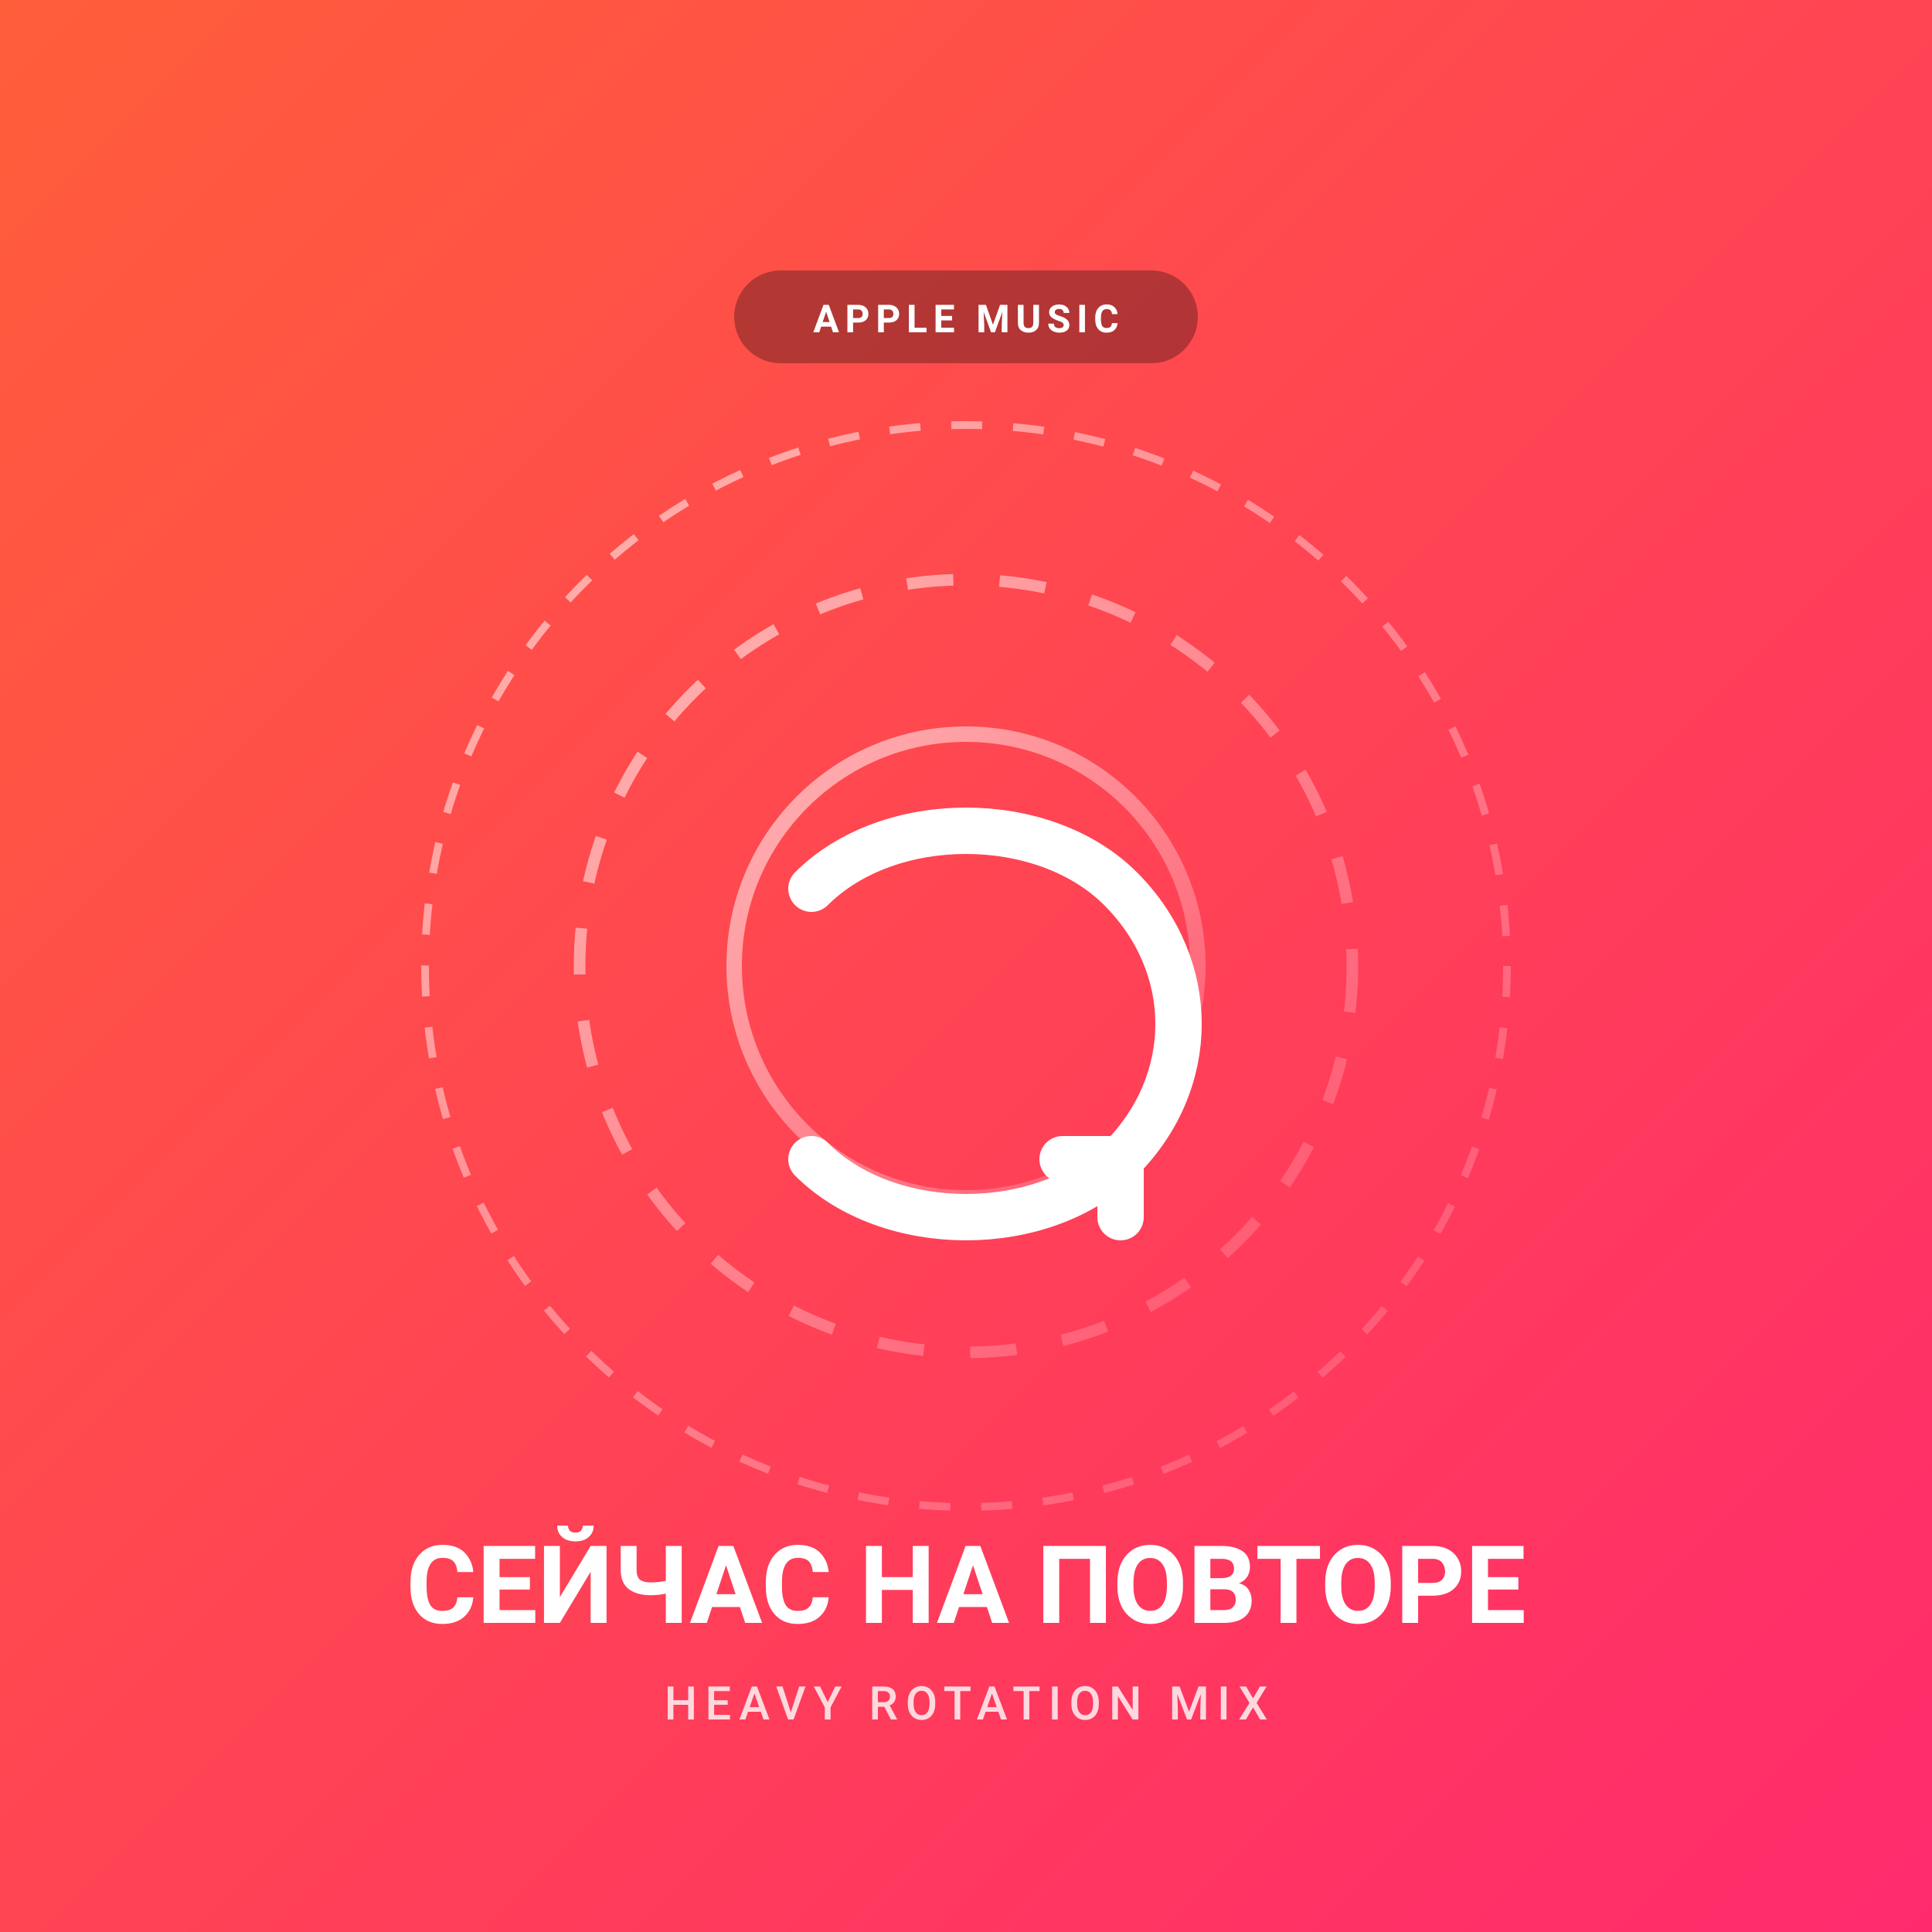
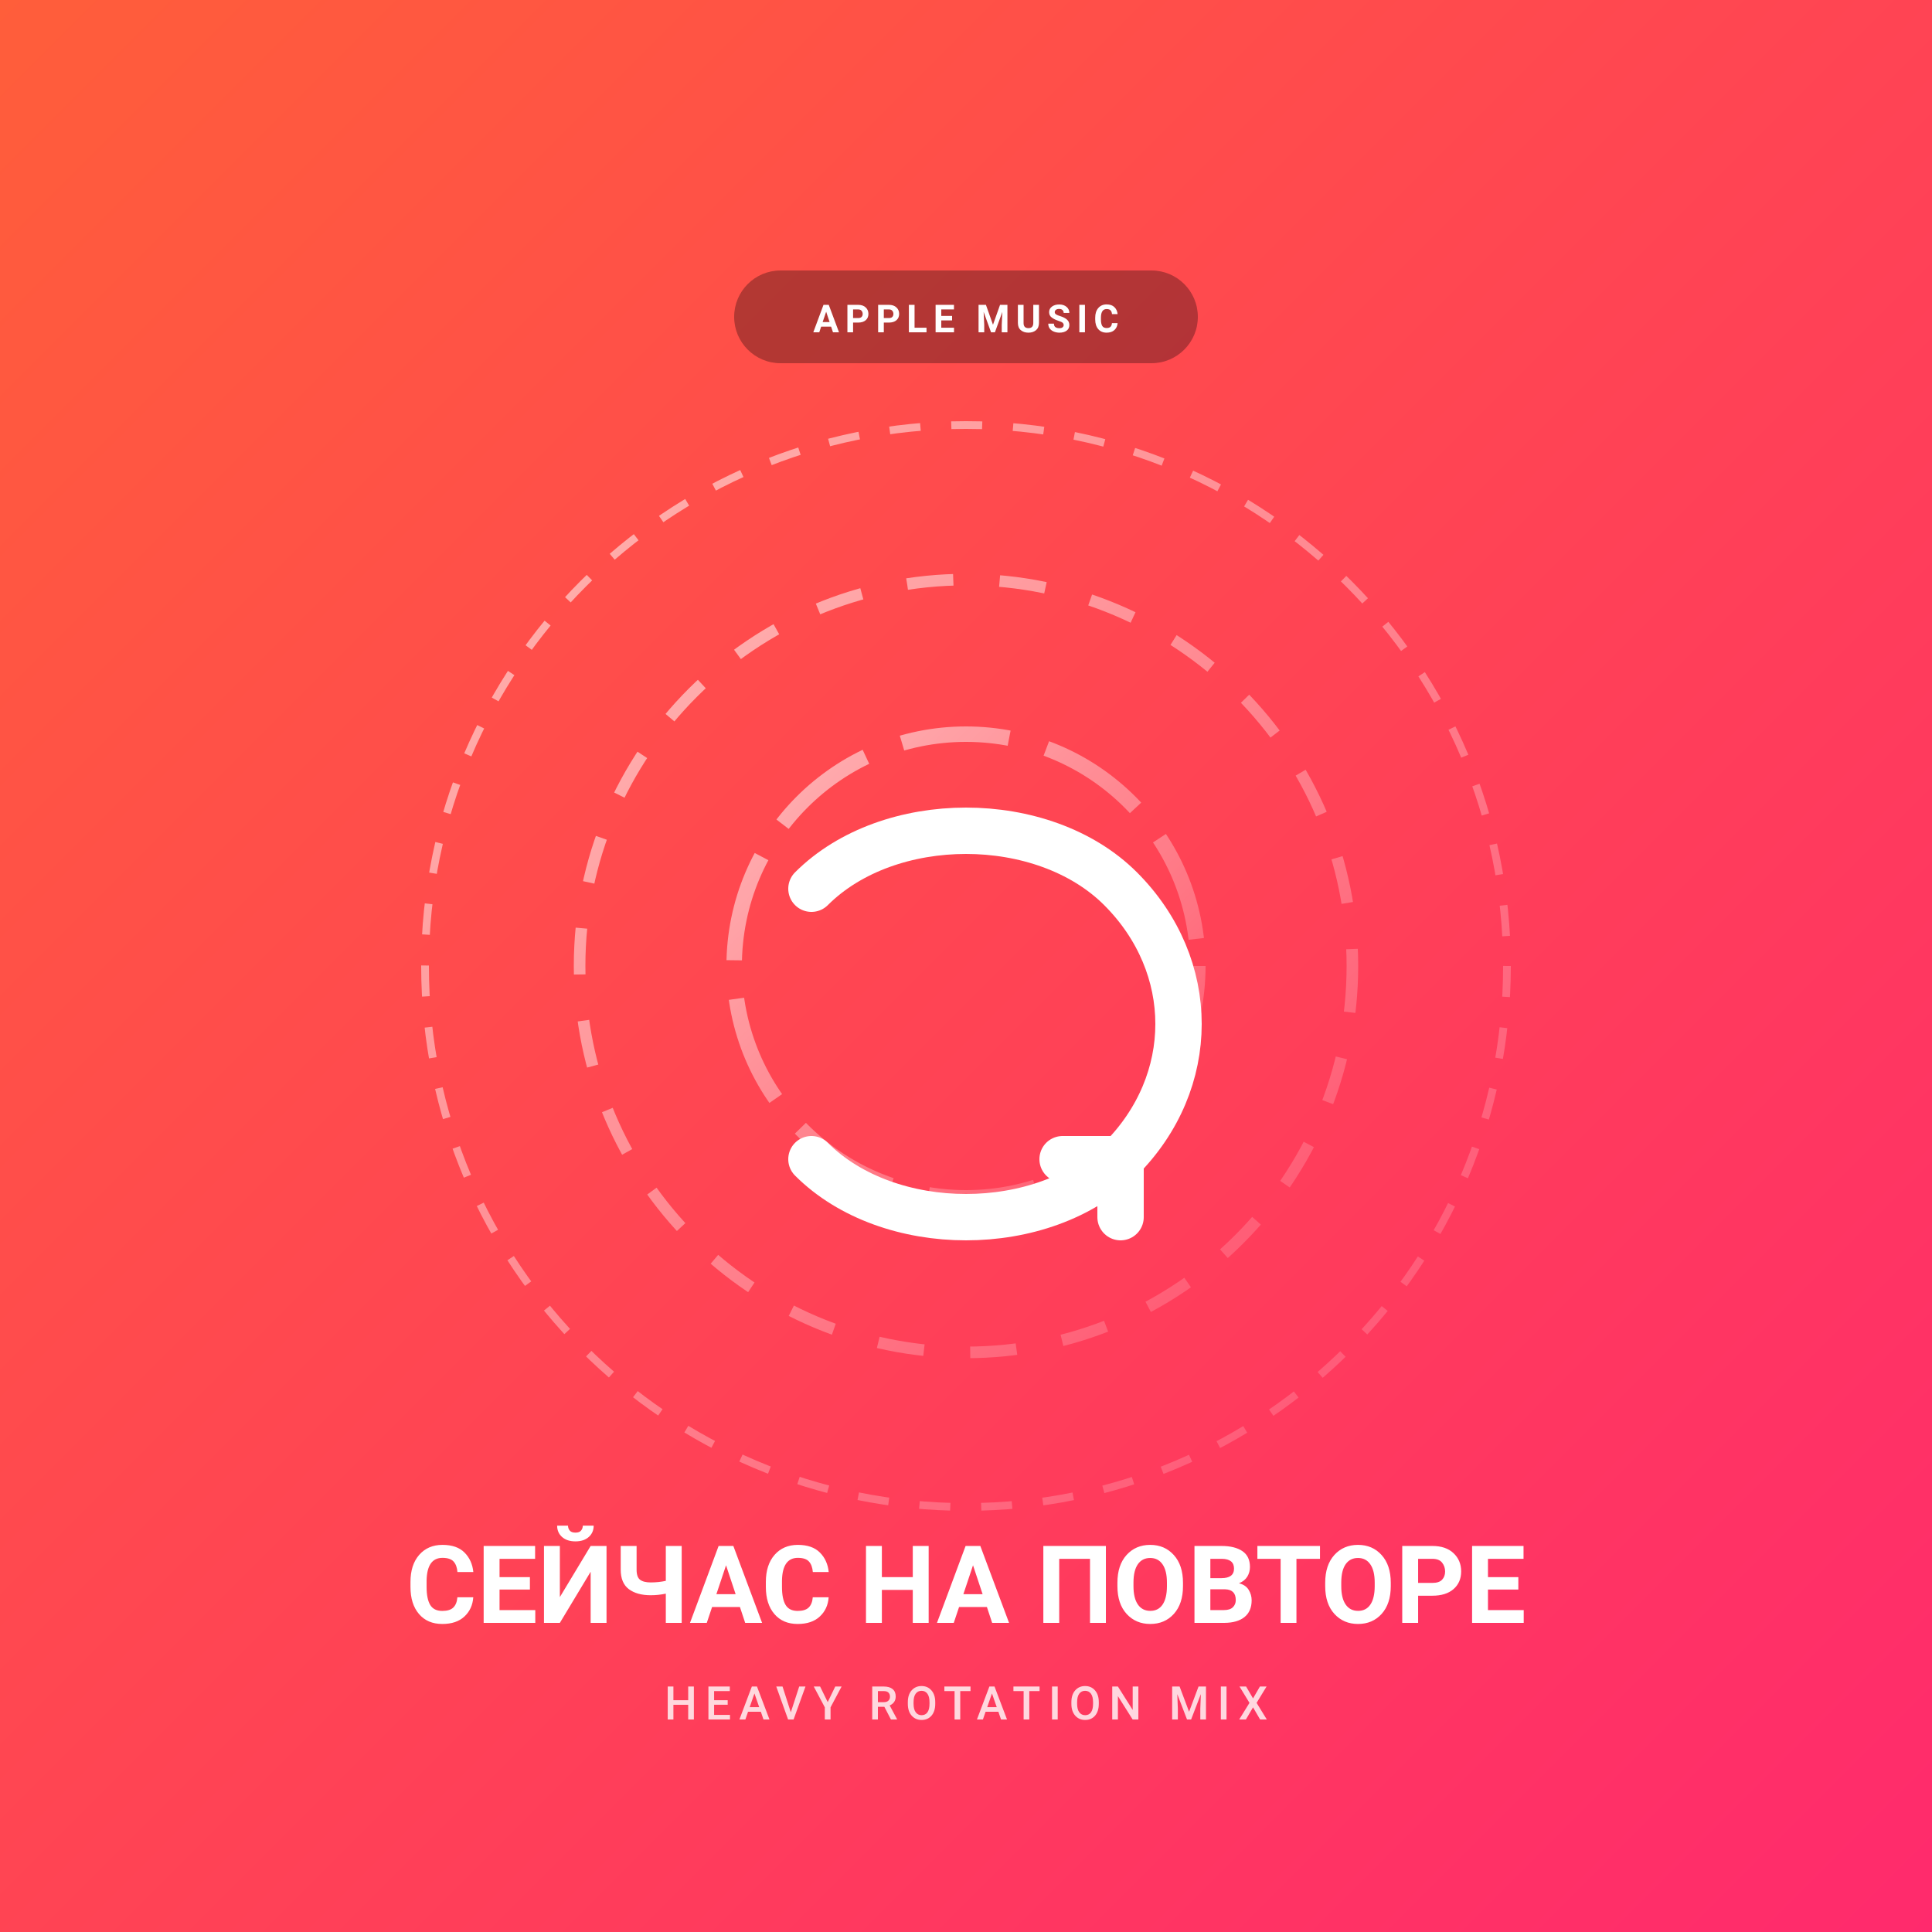
<svg xmlns="http://www.w3.org/2000/svg" viewBox="0 0 500 500">
  <defs>
    <linearGradient id="bg" x1="0%" y1="0%" x2="100%" y2="100%">
      <stop offset="0%" stop-color="#FF5E3A" />
      <stop offset="100%" stop-color="#FF2A6D" />
    </linearGradient>
    <linearGradient id="ring" x1="0%" y1="0%" x2="100%" y2="100%">
      <stop offset="0%" stop-color="#ffffff" stop-opacity="0.6" />
      <stop offset="100%" stop-color="#ffffff" stop-opacity="0.1" />
    </linearGradient>
  </defs>
  <rect width="500" height="500" fill="url(#bg)" />
  <rect x="190" y="70" width="120" height="24" rx="12" fill="#000000" fill-opacity="0.3" />
  <text x="250" y="86" font-family="-apple-system, BlinkMacSystemFont, 'Segoe UI', Roboto, Helvetica, Arial, sans-serif" font-size="10" font-weight="700" letter-spacing="1.5" fill="#ffffff" text-anchor="middle">APPLE MUSIC</text>
-   <circle cx="250" cy="250" r="140" fill="none" stroke="url(#ring)" stroke-width="2" stroke-dasharray="8 8" />
-   <circle cx="250" cy="250" r="100" fill="none" stroke="url(#ring)" stroke-width="3" stroke-dasharray="12 12" />
-   <circle cx="250" cy="250" r="60" fill="none" stroke="url(#ring)" stroke-width="4" />
-   <path d="M 210 230 C 230 210, 270 210, 290 230 C 310 250, 310 280, 290 300 C 270 320, 230 320, 210 300 M 275 300 L 290 300 L 290 315" fill="none" stroke="#ffffff" stroke-width="12" stroke-linecap="round" stroke-linejoin="round" />
+   <circle cx="250" cy="250" r="140" fill="none" stroke="url(#ring)" stroke-width="2" stroke-dasharray="8 8">
+     <animateTransform attributeName="transform" type="rotate" from="0 250 250" to="360 250 250" dur="22s" repeatCount="indefinite" />
+   </circle>
+   <circle cx="250" cy="250" r="100" fill="none" stroke="url(#ring)" stroke-width="3" stroke-dasharray="12 12">
+     <animateTransform attributeName="transform" type="rotate" from="360 250 250" to="0 250 250" dur="15s" repeatCount="indefinite" />
+   </circle>
+   <circle cx="250" cy="250" r="60" fill="none" stroke="url(#ring)" stroke-width="4" stroke-dasharray="28 10">
+     <animateTransform attributeName="transform" type="rotate" from="0 250 250" to="360 250 250" dur="10s" repeatCount="indefinite" />
+   </circle>
+   <g>
+     <path d="M 210 230 C 230 210, 270 210, 290 230 C 310 250, 310 280, 290 300 C 270 320, 230 320, 210 300 M 275 300 L 290 300 L 290 315" fill="none" stroke="#ffffff" stroke-width="12" stroke-linecap="round" stroke-linejoin="round" />
+     <animateTransform attributeName="transform" type="rotate" from="0 250 265" to="360 250 265" dur="8s" repeatCount="indefinite" />
+   </g>
  <text x="250" y="420" font-family="-apple-system, BlinkMacSystemFont, 'Segoe UI', Roboto, Helvetica, Arial, sans-serif" font-size="28" font-weight="600" fill="#ffffff" text-anchor="middle">СЕЙЧАС НА ПОВТОРЕ</text>
  <text x="250" y="445" font-family="-apple-system, BlinkMacSystemFont, 'Segoe UI', Roboto, Helvetica, Arial, sans-serif" font-size="12" font-weight="500" letter-spacing="2" fill="#ffffff" fill-opacity="0.8" text-anchor="middle">HEAVY ROTATION MIX</text>
</svg>
